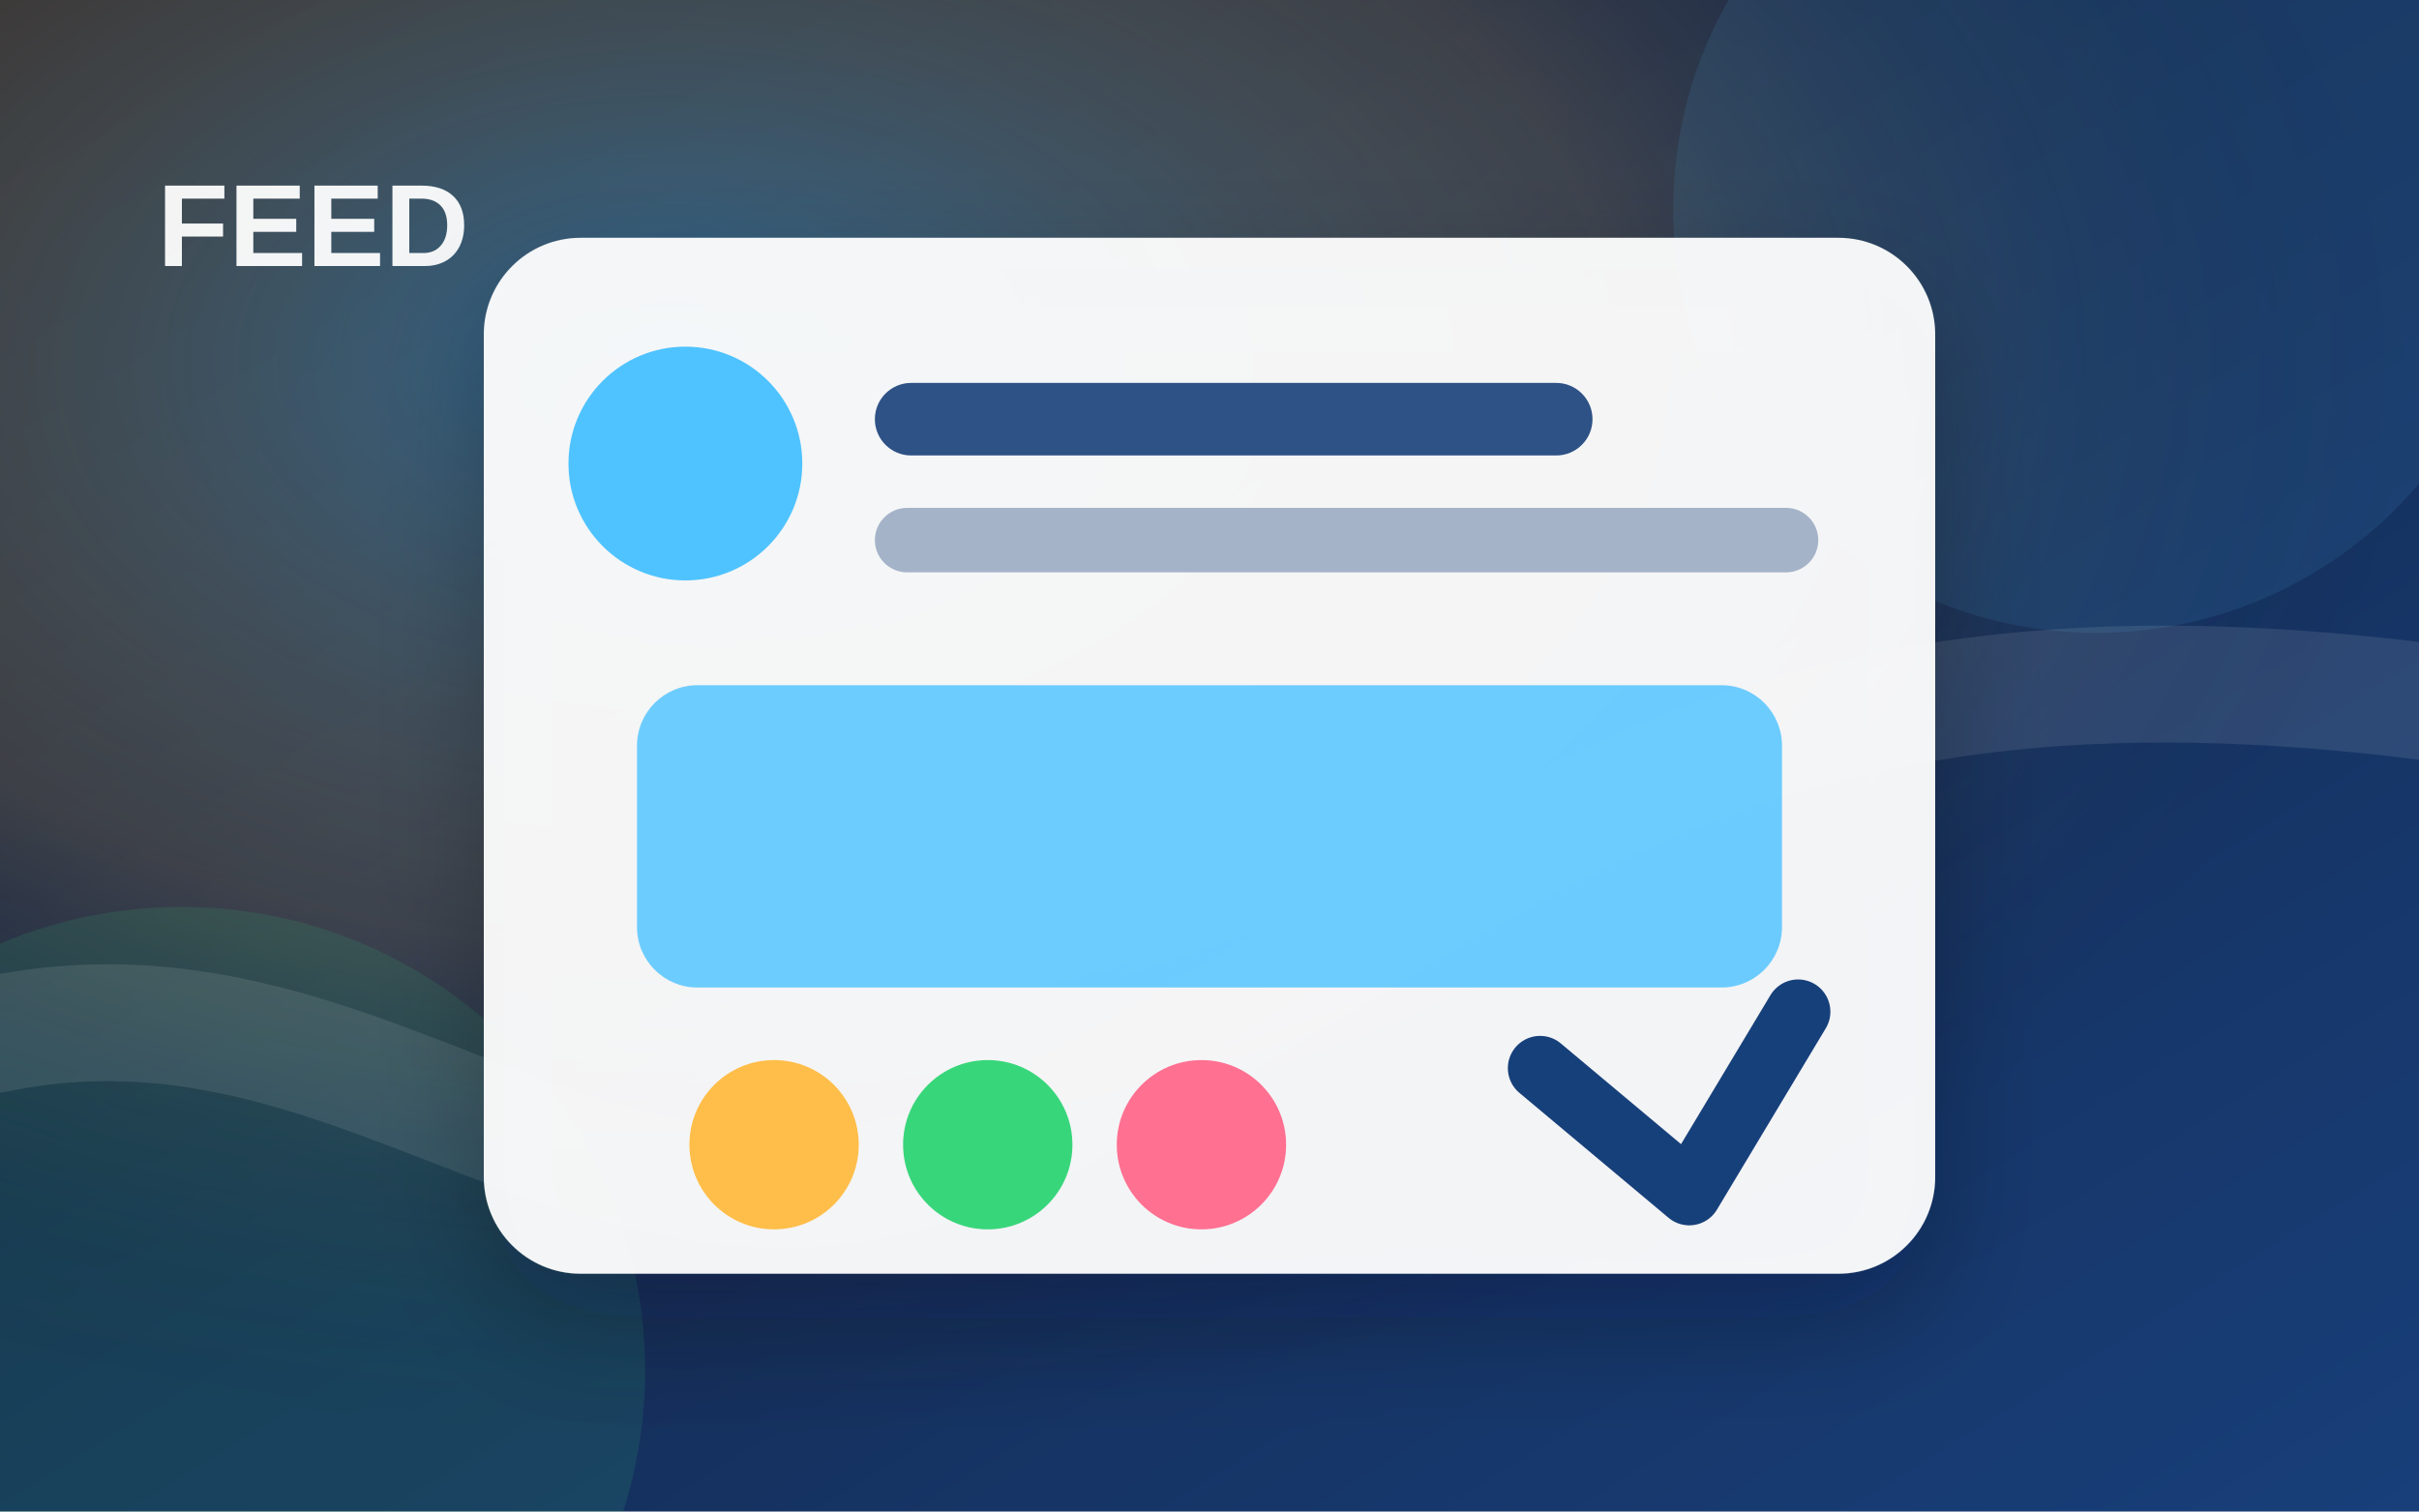
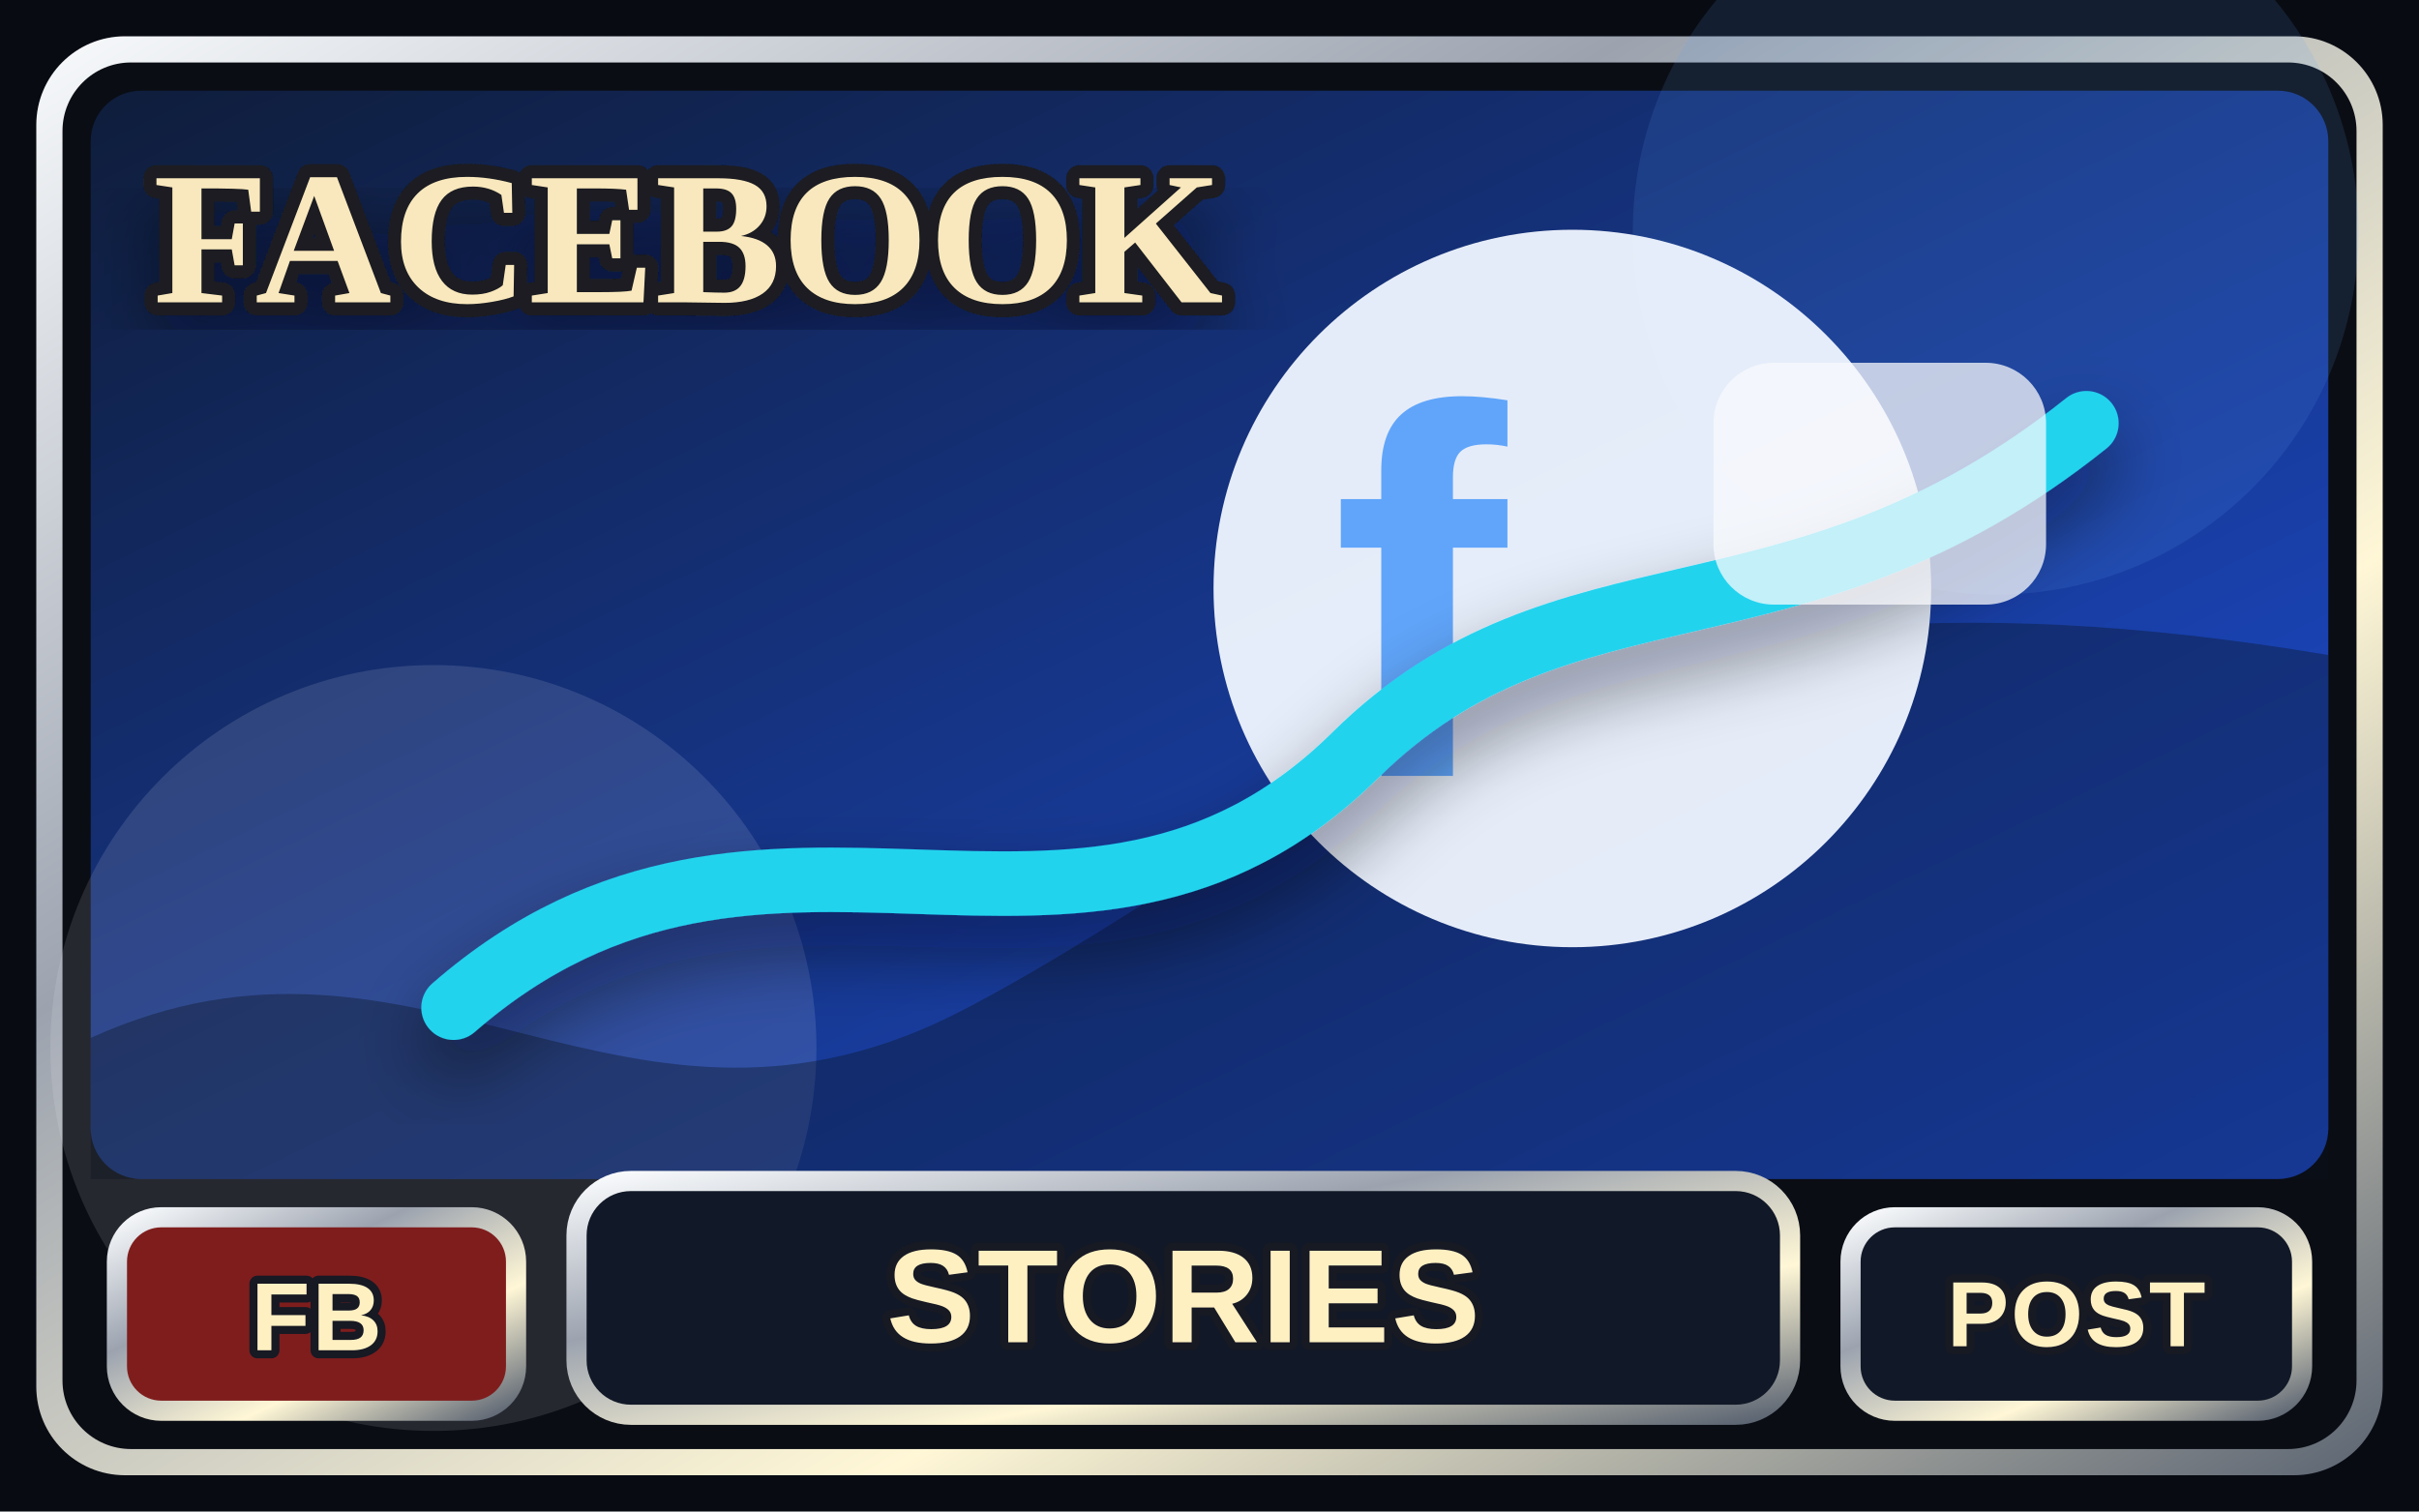
- <svg xmlns="http://www.w3.org/2000/svg" viewBox="0 0 1200 750" role="img" aria-label="Abstract facebook cover">
+ <svg xmlns="http://www.w3.org/2000/svg" viewBox="0 0 1200 750" role="img" aria-label="FACEBOOK minimalist enamel plaque cover">
  <defs>
-     <linearGradient id="bg-facebook" x1="0" y1="0" x2="1" y2="1">
-       <stop offset="0%" stop-color="#101a33" />
-       <stop offset="100%" stop-color="#183f7a" />
+     <linearGradient id="scene" x1="0" y1="0" x2="1" y2="1">
+       <stop offset="0%" stop-color="#0f1d3a" />
+       <stop offset="100%" stop-color="#1d4ed8" />
    </linearGradient>
-     <radialGradient id="burst-facebook" cx="28%" cy="24%" r="72%">
-       <stop offset="0%" stop-color="#4fc3ff" stop-opacity="0.42" />
-       <stop offset="54%" stop-color="#ffbe4a" stop-opacity="0.18" />
-       <stop offset="100%" stop-color="#000000" stop-opacity="0" />
-     </radialGradient>
-     <filter id="soft-facebook" x="-30%" y="-30%" width="160%" height="160%">
-       <feDropShadow dx="0" dy="24" stdDeviation="28" flood-color="#020617" flood-opacity="0.28" />
+     <linearGradient id="metal" x1="0" y1="0" x2="1" y2="1">
+       <stop offset="0%" stop-color="#f8fafc" />
+       <stop offset="34%" stop-color="#9ca3af" />
+       <stop offset="68%" stop-color="#fff7d6" />
+       <stop offset="100%" stop-color="#5b6472" />
+     </linearGradient>
+     <filter id="shadow" x="-20%" y="-20%" width="140%" height="140%">
+       <feDropShadow dx="0" dy="18" stdDeviation="18" flood-color="#020617" flood-opacity=".46" />
    </filter>
+     <style>
+       .title { font-family: Georgia, 'Times New Roman', serif; font-weight: 900; paint-order: stroke; stroke: #1a1b20; stroke-width: 13px; stroke-linejoin: round; filter: url(#shadow); letter-spacing: 0; }
+       .rail { font-family: Impact, 'Arial Narrow', Arial, sans-serif; font-weight: 900; paint-order: stroke; stroke: #171923; stroke-width: 8px; stroke-linejoin: round; letter-spacing: 1px; }
+       .route { fill: none; stroke-linecap: round; stroke-linejoin: round; filter: url(#shadow); }
+     </style>
  </defs>
-   <rect width="1200" height="750" rx="0" fill="url(#bg-facebook)" />
-   <rect width="1200" height="750" fill="url(#burst-facebook)" />
-   <circle cx="1040" cy="104" r="210" fill="#4fc3ff" opacity="0.10" />
-   <circle cx="90" cy="680" r="230" fill="#37d67a" opacity="0.12" />
-   <path d="M-80 540 C170 420 280 680 520 555 S865 285 1280 360" fill="none" stroke="#ffffff" stroke-opacity="0.10" stroke-width="58" stroke-linecap="round" />
-   <text x="78" y="132" font-family="Arial, Helvetica, sans-serif" font-size="58" font-weight="900" fill="#ffffff" opacity="0.94" letter-spacing="0">FEED</text>
-   <g filter="url(#soft-facebook)">
-     <rect x="240" y="118" width="720" height="514" rx="48" fill="#ffffff" opacity="0.94" />
-     <circle cx="340" cy="230" r="58" fill="#4fc3ff" />
-     <rect x="434" y="190" width="356" height="36" rx="18" fill="#183f7a" opacity="0.90" />
-     <rect x="434" y="252" width="468" height="32" rx="16" fill="#183f7a" opacity="0.36" />
-     <rect x="316" y="340" width="568" height="150" rx="30" fill="#4fc3ff" opacity="0.82" />
-     <circle cx="384" cy="568" r="42" fill="#ffbe4a" />
-     <circle cx="490" cy="568" r="42" fill="#37d67a" />
-     <circle cx="596" cy="568" r="42" fill="#ff6f91" />
-     <path d="M764 530 L838 592 L892 502" fill="none" stroke="#183f7a" stroke-width="32" stroke-linecap="round" stroke-linejoin="round" />
-   </g>
+   <rect width="1200" height="750" fill="#080b12" />
+   <rect x="18" y="18" width="1164" height="714" rx="44" fill="url(#metal)" />
+   <rect x="31" y="31" width="1138" height="688" rx="34" fill="#0a0d14" />
+   <rect x="45" y="45" width="1110" height="540" rx="25" fill="url(#scene)" />
+   <circle cx="990" cy="115" r="180" fill="#60a5fa" opacity=".13" />
+   <circle cx="215" cy="520" r="190" fill="#f8fafc" opacity=".12" />
+   <path d="M45 515 C210 440 310 590 480 500 C655 408 768 260 1155 325 L1155 585 L45 585Z" fill="#07111c" opacity=".36" />
+   <circle cx="780" cy="292" r="178" fill="#eff6ff" opacity=".95" />
+   <text x="704" y="385" font-family="Arial Black, Arial, sans-serif" font-size="260" font-weight="900" fill="#60a5fa" text-anchor="middle">f</text>
+   <path d="M225 500 C380 365 535 510 672 375 C776 272 890 326 1035 210" class="route" stroke="#22d3ee" stroke-width="32" />
+   <rect x="850" y="180" width="165" height="120" rx="30" fill="#f8fafc" opacity=".75" />
+   <text class="title" x="76" y="150" font-size="94" fill="#f9e8bd">FACEBOOK</text>
+   <rect x="58" y="604" width="198" height="96" rx="22" fill="#7f1d1d" stroke="url(#metal)" stroke-width="10" />
+   <rect x="286" y="586" width="602" height="116" rx="27" fill="#111827" stroke="url(#metal)" stroke-width="10" />
+   <rect x="918" y="604" width="224" height="96" rx="22" fill="#111827" stroke="url(#metal)" stroke-width="10" />
+   <text class="rail" x="157" y="670" font-size="48" text-anchor="middle" fill="#fff0c2">FB</text>
+   <text class="rail" x="587" y="666" font-size="66" text-anchor="middle" fill="#fff0c2">STORIES</text>
+   <text class="rail" x="1030" y="668" font-size="46" text-anchor="middle" fill="#fff0c2">POST</text>
</svg>
